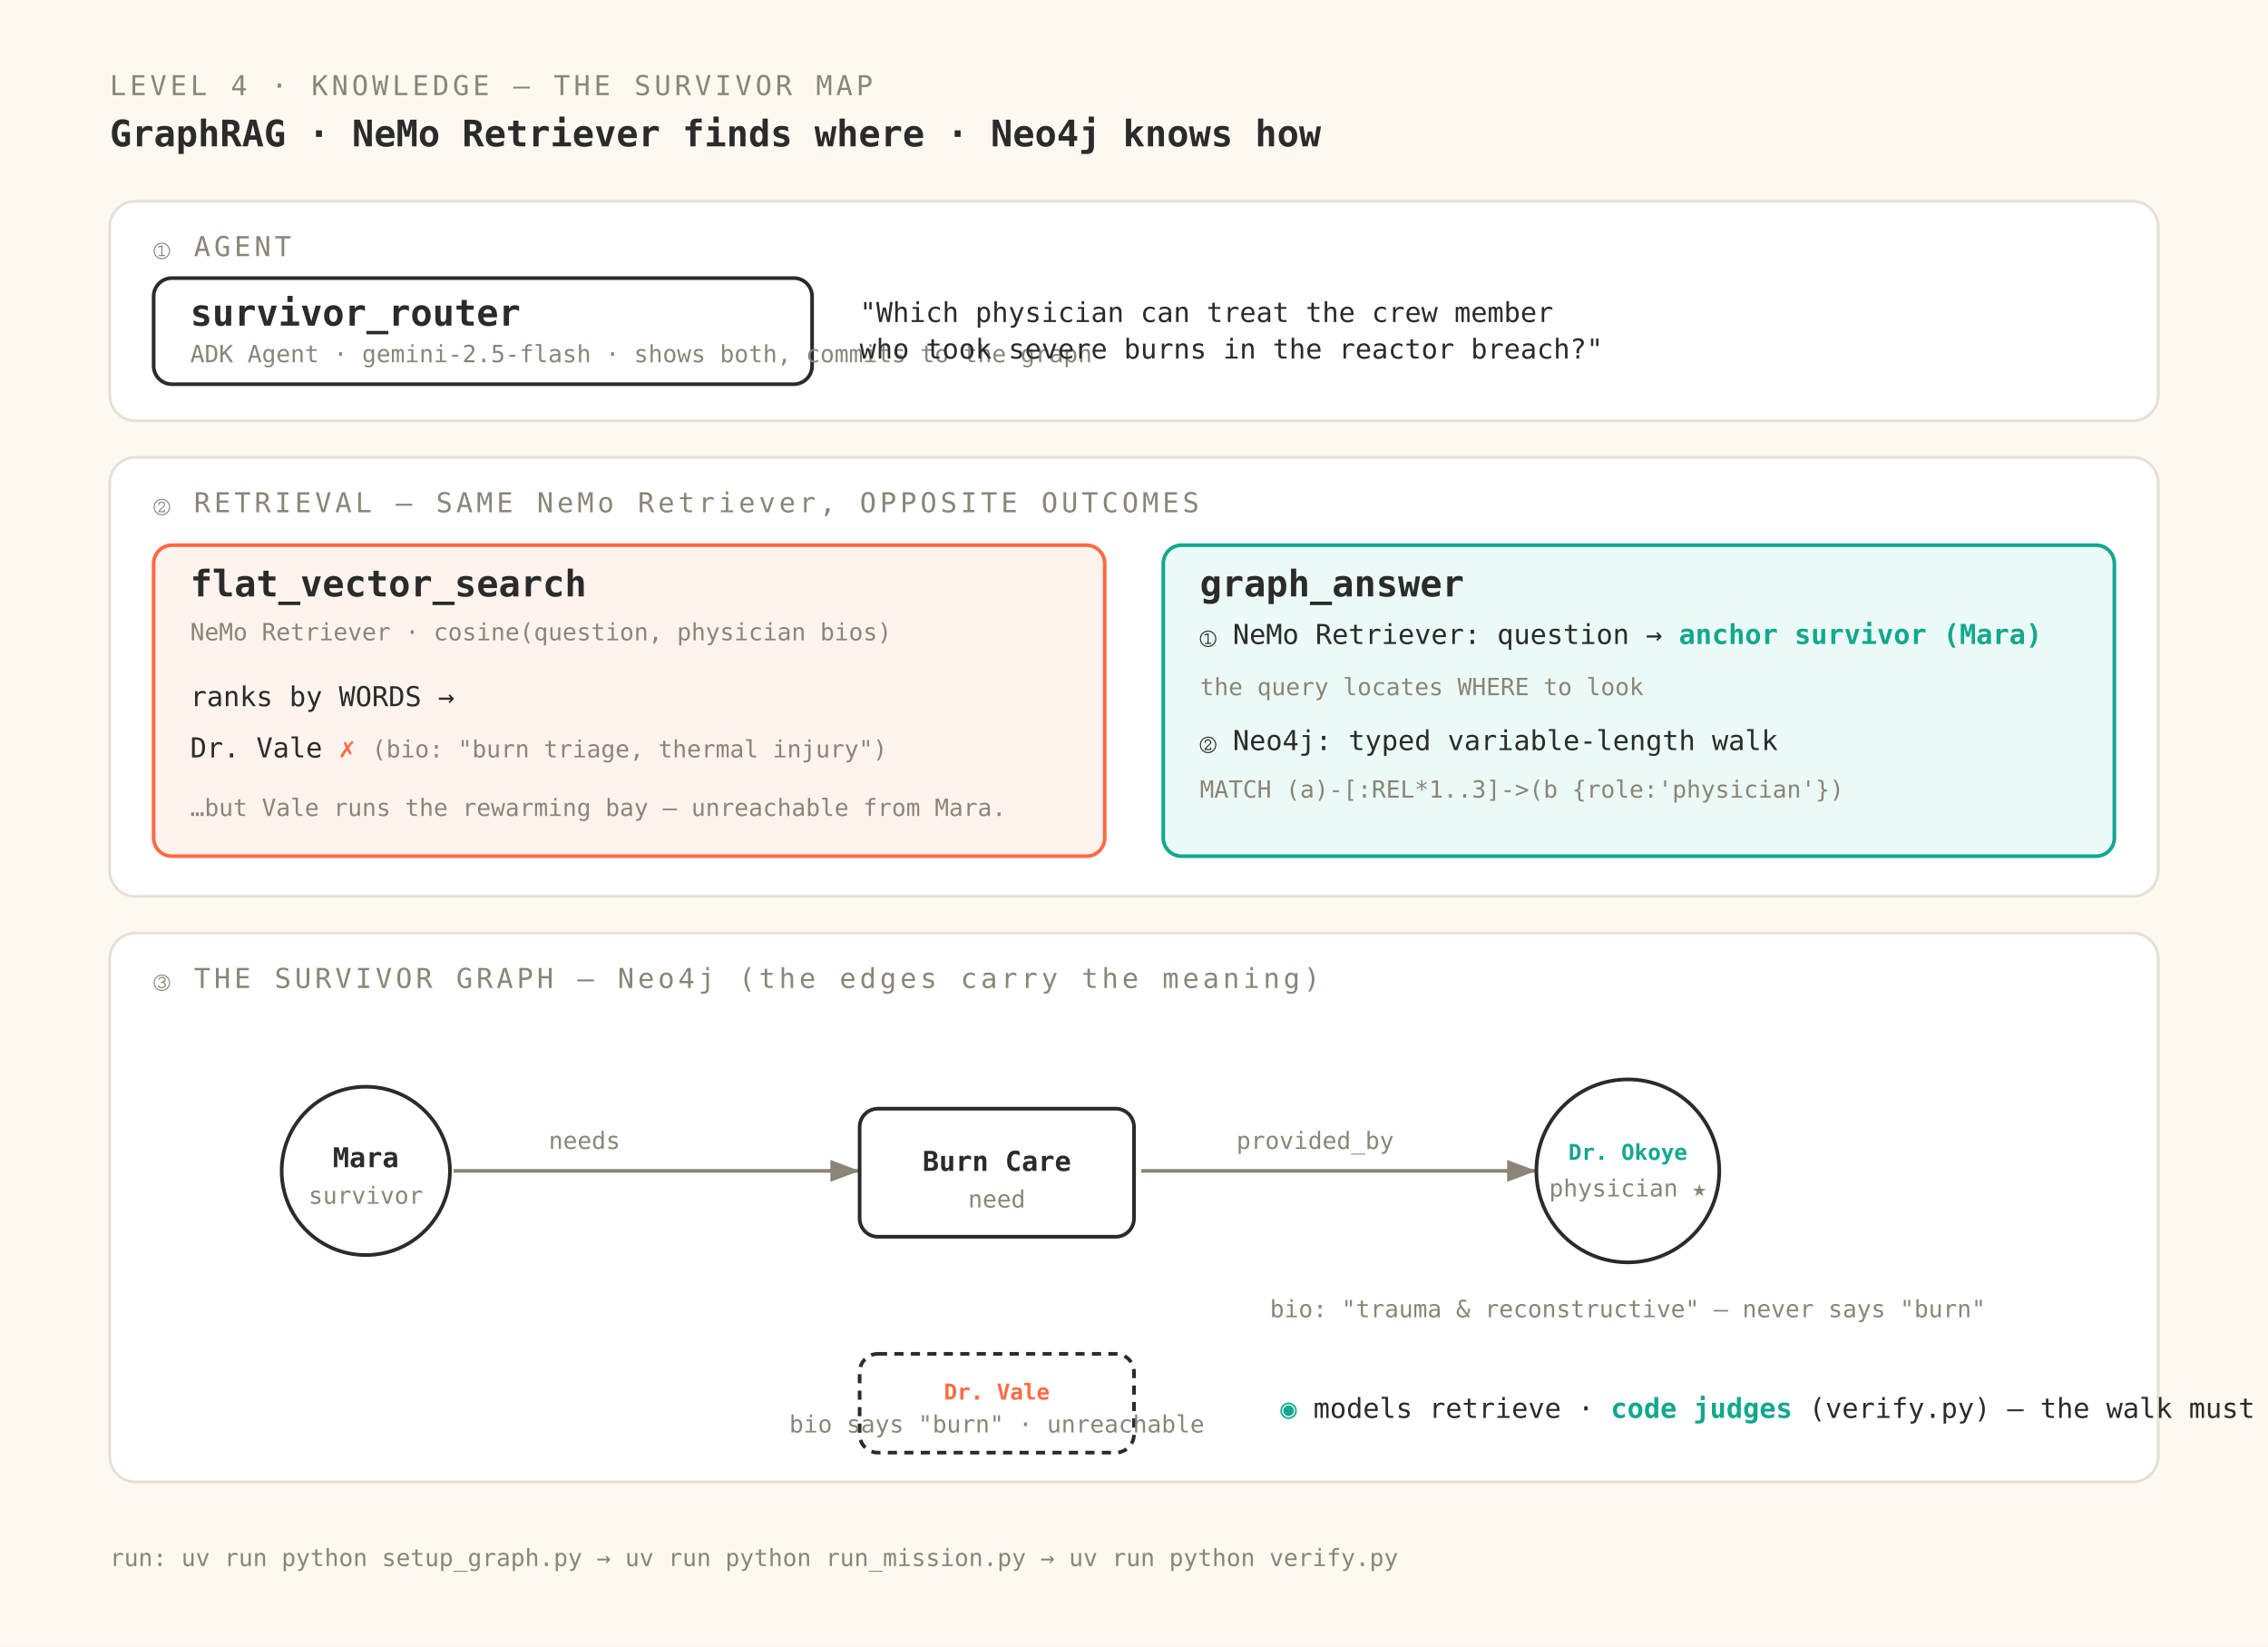
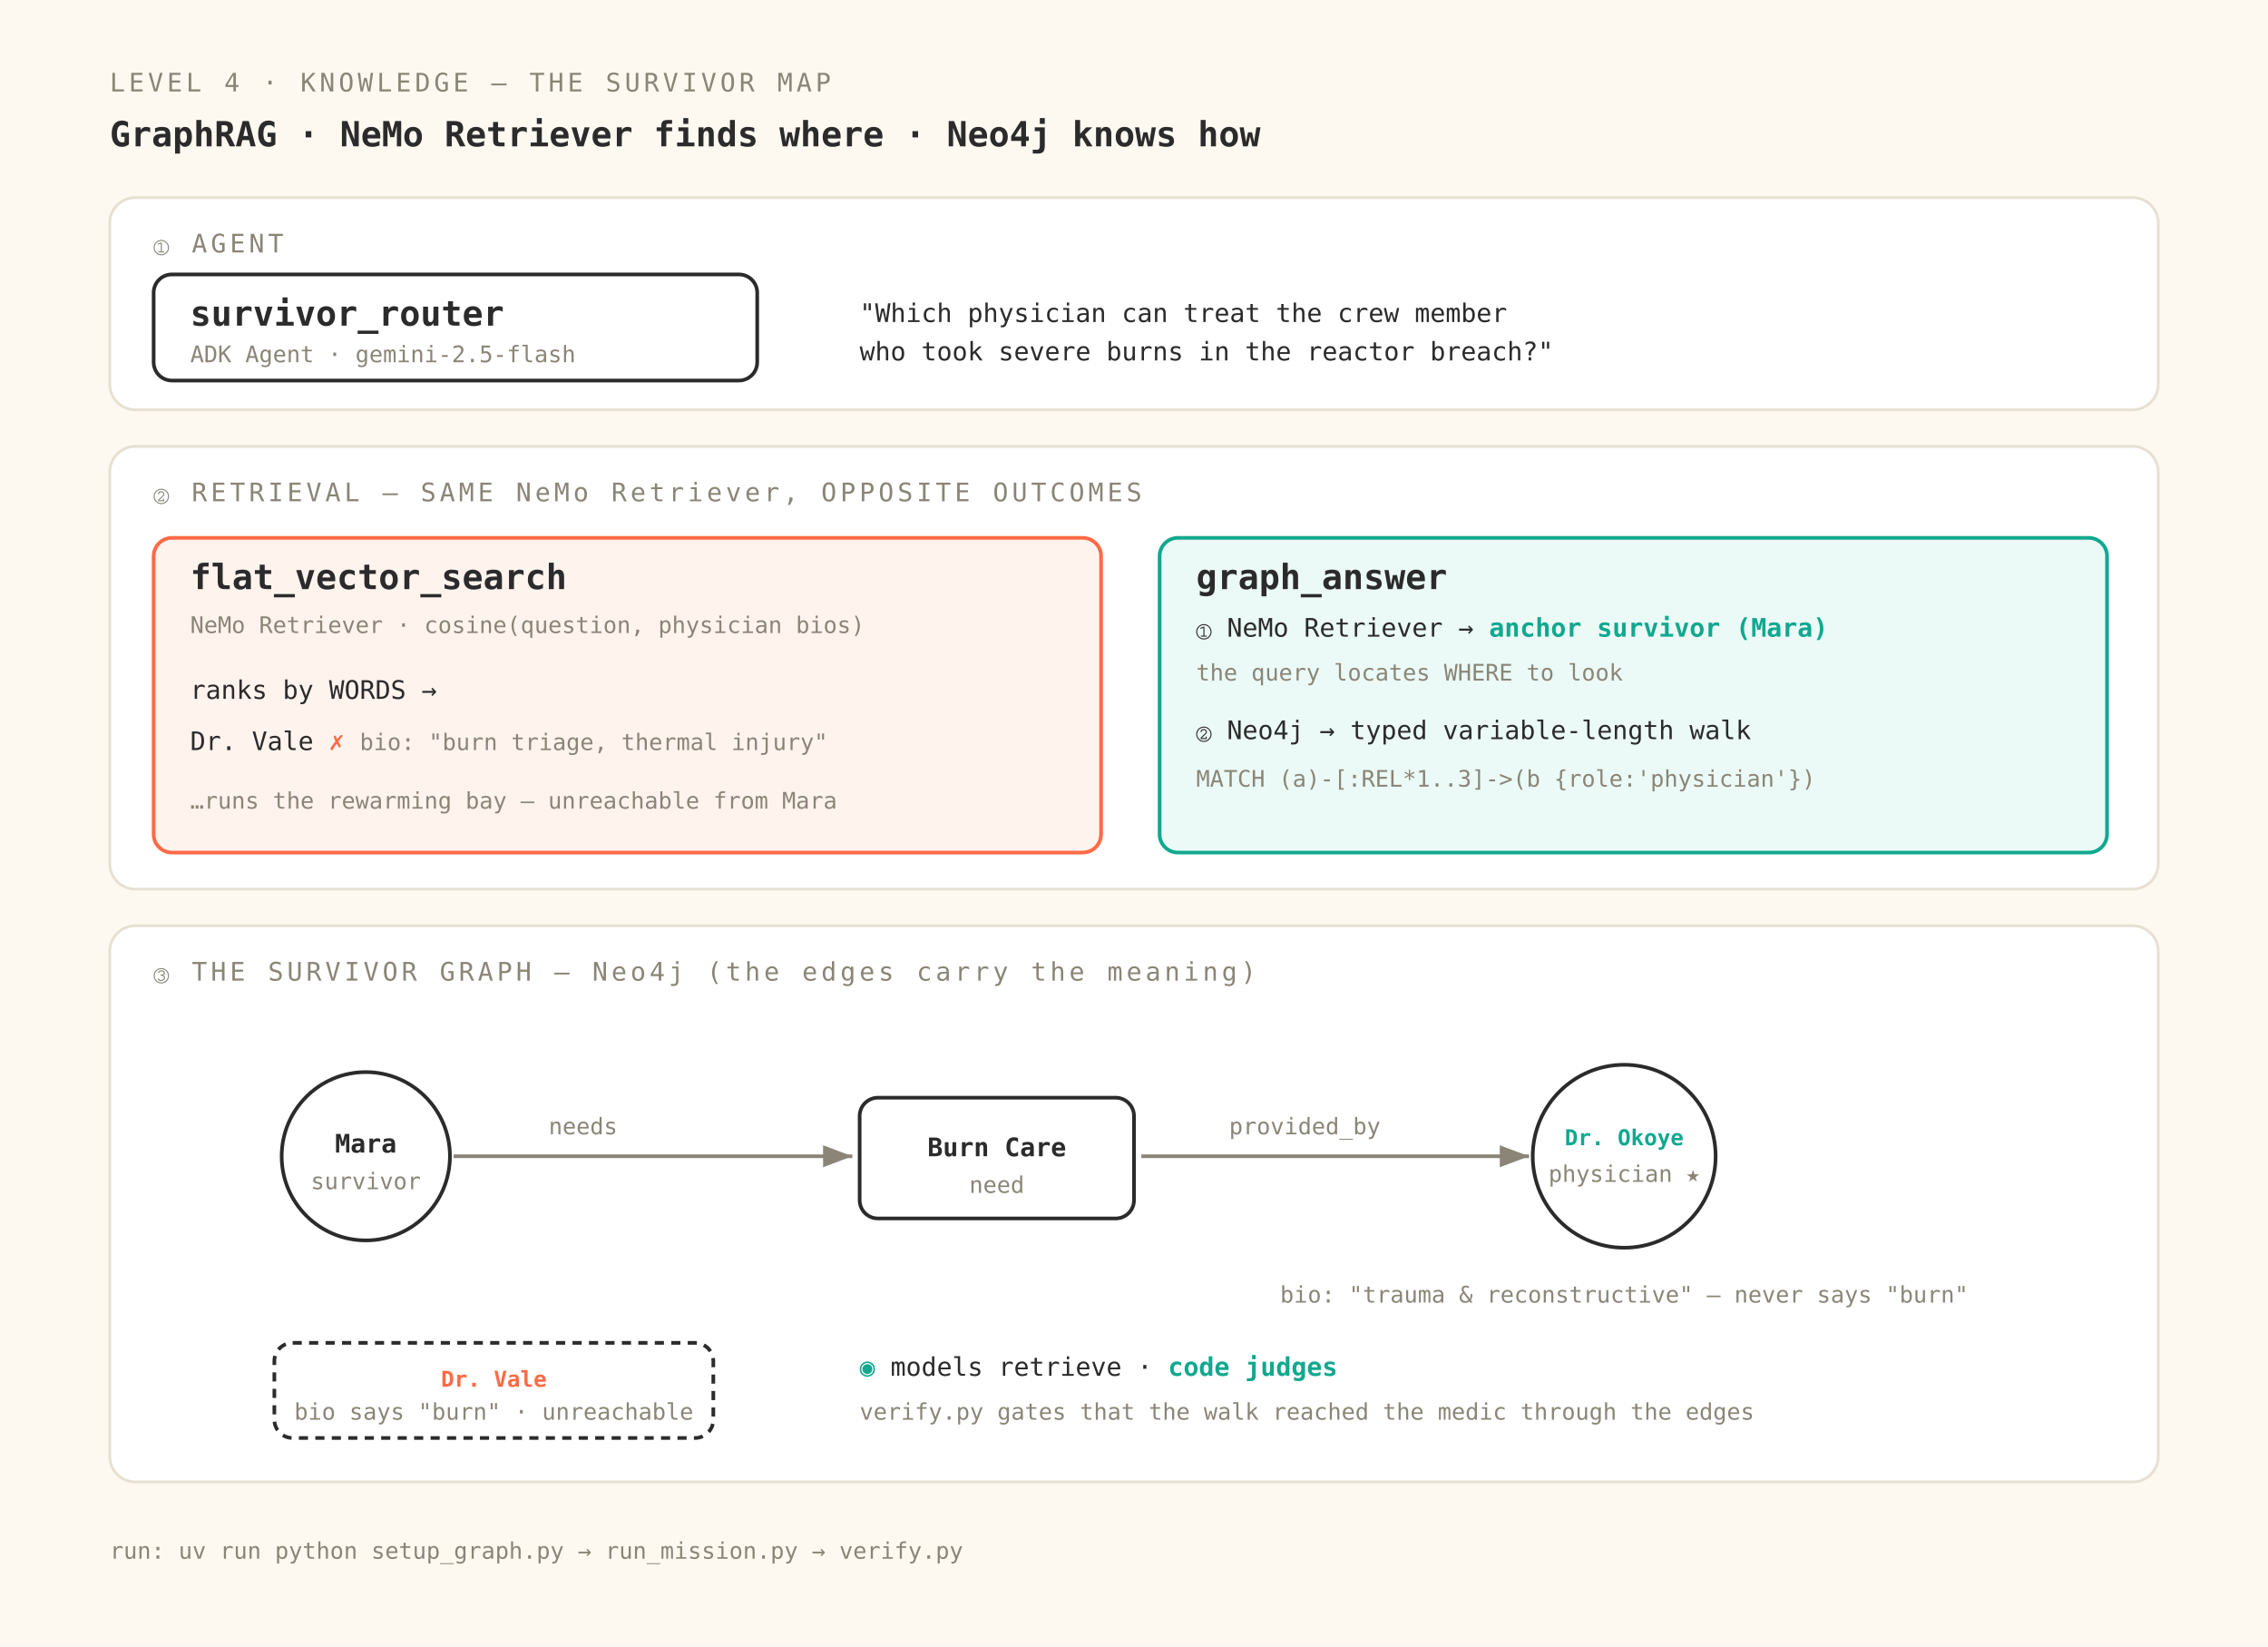
<svg xmlns="http://www.w3.org/2000/svg" viewBox="0 0 1240 900" font-family="'Space Mono', ui-monospace, monospace">
  <rect width="1240" height="900" fill="#FDF9F1" />
  <style>
-     .band{fill:#fff;stroke:#e7e0d2;stroke-width:1.5;rx:14}
-     .lbl{fill:#8a8577;font-size:15px;letter-spacing:2px}
-     .h{fill:#2b2b2b;font-size:20px;font-weight:700}
-     .t{fill:#2b2b2b;font-size:15px}
-     .m{fill:#8a8577;font-size:13px}
+     .band{fill:#fff;stroke:#e7e0d2;stroke-width:1.5}
+     .lbl{fill:#8a8577;font-size:14px;letter-spacing:2px}
+     .h{fill:#2b2b2b;font-size:19px;font-weight:700}
+     .t{fill:#2b2b2b;font-size:14px}
+     .m{fill:#8a8577;font-size:12.5px}
    .ok{fill:#11A88F;font-weight:700}
    .bad{fill:#FF6A45;font-weight:700}
    .node{fill:#fff;stroke:#2b2b2b;stroke-width:2}
    .edge{stroke:#8a8577;stroke-width:2;fill:none;marker-end:url(#arr)}
  </style>
  <defs>
    <marker id="arr" markerWidth="10" markerHeight="10" refX="8" refY="3" orient="auto">
      <path d="M0,0L8,3L0,6Z" fill="#8a8577" />
    </marker>
  </defs>
-   <text x="60" y="52" class="lbl">LEVEL 4 · KNOWLEDGE — THE SURVIVOR MAP</text>
-   <text x="60" y="80" class="h" font-size="24">GraphRAG · NeMo Retriever finds where · Neo4j knows how</text>
-   <rect x="60" y="110" width="1120" height="120" class="band" />
-   <text x="84" y="140" class="lbl">① AGENT</text>
-   <rect x="84" y="152" width="360" height="58" rx="10" fill="#fff" stroke="#2b2b2b" stroke-width="2" />
+   <text x="60" y="50" class="lbl">LEVEL 4 · KNOWLEDGE — THE SURVIVOR MAP</text>
+   <text x="60" y="80" class="h" font-size="23">GraphRAG · NeMo Retriever finds where · Neo4j knows how</text>
+   <rect x="60" y="108" width="1120" height="116" rx="14" class="band" />
+   <text x="84" y="138" class="lbl">① AGENT</text>
+   <rect x="84" y="150" width="330" height="58" rx="10" fill="#fff" stroke="#2b2b2b" stroke-width="2" />
  <text x="104" y="178" class="h">survivor_router</text>
-   <text x="104" y="198" class="m">ADK Agent · gemini-2.5-flash · shows both, commits to the graph</text>
+   <text x="104" y="198" class="m">ADK Agent · gemini-2.5-flash</text>
  <text x="470" y="176" class="t">"Which physician can treat the crew member</text>
-   <text x="470" y="196" class="t">who took severe burns in the reactor breach?"</text>
-   <rect x="60" y="250" width="1120" height="240" class="band" />
-   <text x="84" y="280" class="lbl">② RETRIEVAL — SAME NeMo Retriever, OPPOSITE OUTCOMES</text>
-   <rect x="84" y="298" width="520" height="170" rx="10" fill="#FFF3EE" stroke="#FF6A45" stroke-width="2" />
-   <text x="104" y="326" class="h">flat_vector_search</text>
-   <text x="104" y="350" class="m">NeMo Retriever · cosine(question, physician bios)</text>
-   <text x="104" y="386" class="t">ranks by WORDS →</text>
-   <text x="104" y="414" class="t">Dr. Vale <tspan class="bad">✗</tspan>
-     <tspan class="m">(bio: "burn triage, thermal injury")</tspan>
+   <text x="470" y="197" class="t">who took severe burns in the reactor breach?"</text>
+   <rect x="60" y="244" width="1120" height="242" rx="14" class="band" />
+   <text x="84" y="274" class="lbl">② RETRIEVAL — SAME NeMo Retriever, OPPOSITE OUTCOMES</text>
+   <rect x="84" y="294" width="518" height="172" rx="10" fill="#FFF3EE" stroke="#FF6A45" stroke-width="2" />
+   <text x="104" y="322" class="h">flat_vector_search</text>
+   <text x="104" y="346" class="m">NeMo Retriever · cosine(question, physician bios)</text>
+   <text x="104" y="382" class="t">ranks by WORDS →</text>
+   <text x="104" y="410" class="t">Dr. Vale <tspan class="bad">✗</tspan>
+     <tspan class="m">bio: "burn triage, thermal injury"</tspan>
  </text>
-   <text x="104" y="446" class="m">…but Vale runs the rewarming bay — unreachable from Mara.</text>
-   <rect x="636" y="298" width="520" height="170" rx="10" fill="#EBFAF6" stroke="#11A88F" stroke-width="2" />
-   <text x="656" y="326" class="h">graph_answer</text>
-   <text x="656" y="352" class="t">① NeMo Retriever: question → <tspan class="ok">anchor survivor (Mara)</tspan>
+   <text x="104" y="442" class="m">…runs the rewarming bay — unreachable from Mara</text>
+   <rect x="634" y="294" width="518" height="172" rx="10" fill="#EBFAF6" stroke="#11A88F" stroke-width="2" />
+   <text x="654" y="322" class="h">graph_answer</text>
+   <text x="654" y="348" class="t">① NeMo Retriever → <tspan class="ok">anchor survivor (Mara)</tspan>
  </text>
-   <text x="656" y="380" class="m">   the query locates WHERE to look</text>
-   <text x="656" y="410" class="t">② Neo4j: typed variable-length walk</text>
-   <text x="656" y="436" class="m">   MATCH (a)-[:REL*1..3]-&gt;(b {role:'physician'})</text>
-   <rect x="60" y="510" width="1120" height="300" class="band" />
-   <text x="84" y="540" class="lbl">③ THE SURVIVOR GRAPH — Neo4j (the edges carry the meaning)</text>
-   <circle cx="200" cy="640" r="46" class="node" />
-   <text x="200" y="638" text-anchor="middle" class="t" font-weight="700">Mara</text>
-   <text x="200" y="658" text-anchor="middle" class="m">survivor</text>
-   <path d="M248,640 L470,640" class="edge" />
-   <text x="300" y="628" class="m">needs</text>
-   <rect x="470" y="606" width="150" height="70" rx="10" class="node" />
-   <text x="545" y="640" text-anchor="middle" class="t" font-weight="700">Burn Care</text>
-   <text x="545" y="660" text-anchor="middle" class="m">need</text>
-   <path d="M624,640 L840,640" class="edge" />
-   <text x="676" y="628" class="m">provided_by</text>
-   <circle cx="890" cy="640" r="50" class="node" stroke="#11A88F" />
-   <text x="890" y="634" text-anchor="middle" class="ok">Dr. Okoye</text>
-   <text x="890" y="654" text-anchor="middle" class="m">physician ★</text>
-   <text x="890" y="720" text-anchor="middle" class="m">bio: "trauma &amp; reconstructive" — never says "burn"</text>
-   <rect x="470" y="740" width="150" height="54" rx="10" class="node" stroke="#FF6A45" stroke-dasharray="5 4" />
-   <text x="545" y="765" text-anchor="middle" class="bad">Dr. Vale</text>
-   <text x="545" y="783" text-anchor="middle" class="m">bio says "burn" · unreachable</text>
-   <text x="700" y="775" class="t">
-     <tspan class="ok">◉</tspan> models retrieve · <tspan class="ok">code judges</tspan> (verify.py) — the walk must reach the medic through the edges</text>
-   <text x="60" y="856" class="m">run:  uv run python setup_graph.py  →  uv run python run_mission.py  →  uv run python verify.py</text>
+   <text x="654" y="372" class="m">   the query locates WHERE to look</text>
+   <text x="654" y="404" class="t">② Neo4j → typed variable-length walk</text>
+   <text x="654" y="430" class="m">   MATCH (a)-[:REL*1..3]-&gt;(b {role:'physician'})</text>
+   <rect x="60" y="506" width="1120" height="304" rx="14" class="band" />
+   <text x="84" y="536" class="lbl">③ THE SURVIVOR GRAPH — Neo4j (the edges carry the meaning)</text>
+   <circle cx="200" cy="632" r="46" class="node" />
+   <text x="200" y="630" text-anchor="middle" class="t" font-weight="700">Mara</text>
+   <text x="200" y="650" text-anchor="middle" class="m">survivor</text>
+   <path d="M248,632 L466,632" class="edge" />
+   <text x="300" y="620" class="m">needs</text>
+   <rect x="470" y="600" width="150" height="66" rx="10" class="node" />
+   <text x="545" y="632" text-anchor="middle" class="t" font-weight="700">Burn Care</text>
+   <text x="545" y="652" text-anchor="middle" class="m">need</text>
+   <path d="M624,632 L836,632" class="edge" />
+   <text x="672" y="620" class="m">provided_by</text>
+   <circle cx="888" cy="632" r="50" class="node" stroke="#11A88F" />
+   <text x="888" y="626" text-anchor="middle" class="ok">Dr. Okoye</text>
+   <text x="888" y="646" text-anchor="middle" class="m">physician ★</text>
+   <text x="888" y="712" text-anchor="middle" class="m">bio: "trauma &amp; reconstructive" — never says "burn"</text>
+   <rect x="150" y="734" width="240" height="52" rx="10" class="node" stroke="#FF6A45" stroke-dasharray="5 4" />
+   <text x="270" y="758" text-anchor="middle" class="bad">Dr. Vale</text>
+   <text x="270" y="776" text-anchor="middle" class="m">bio says "burn" · unreachable</text>
+   <text x="470" y="752" class="t">
+     <tspan class="ok">◉</tspan> models retrieve · <tspan class="ok">code judges</tspan>
+   </text>
+   <text x="470" y="776" class="m">verify.py gates that the walk reached the medic through the edges</text>
+   <text x="60" y="852" class="m">run:  uv run python setup_graph.py  →  run_mission.py  →  verify.py</text>
</svg>
